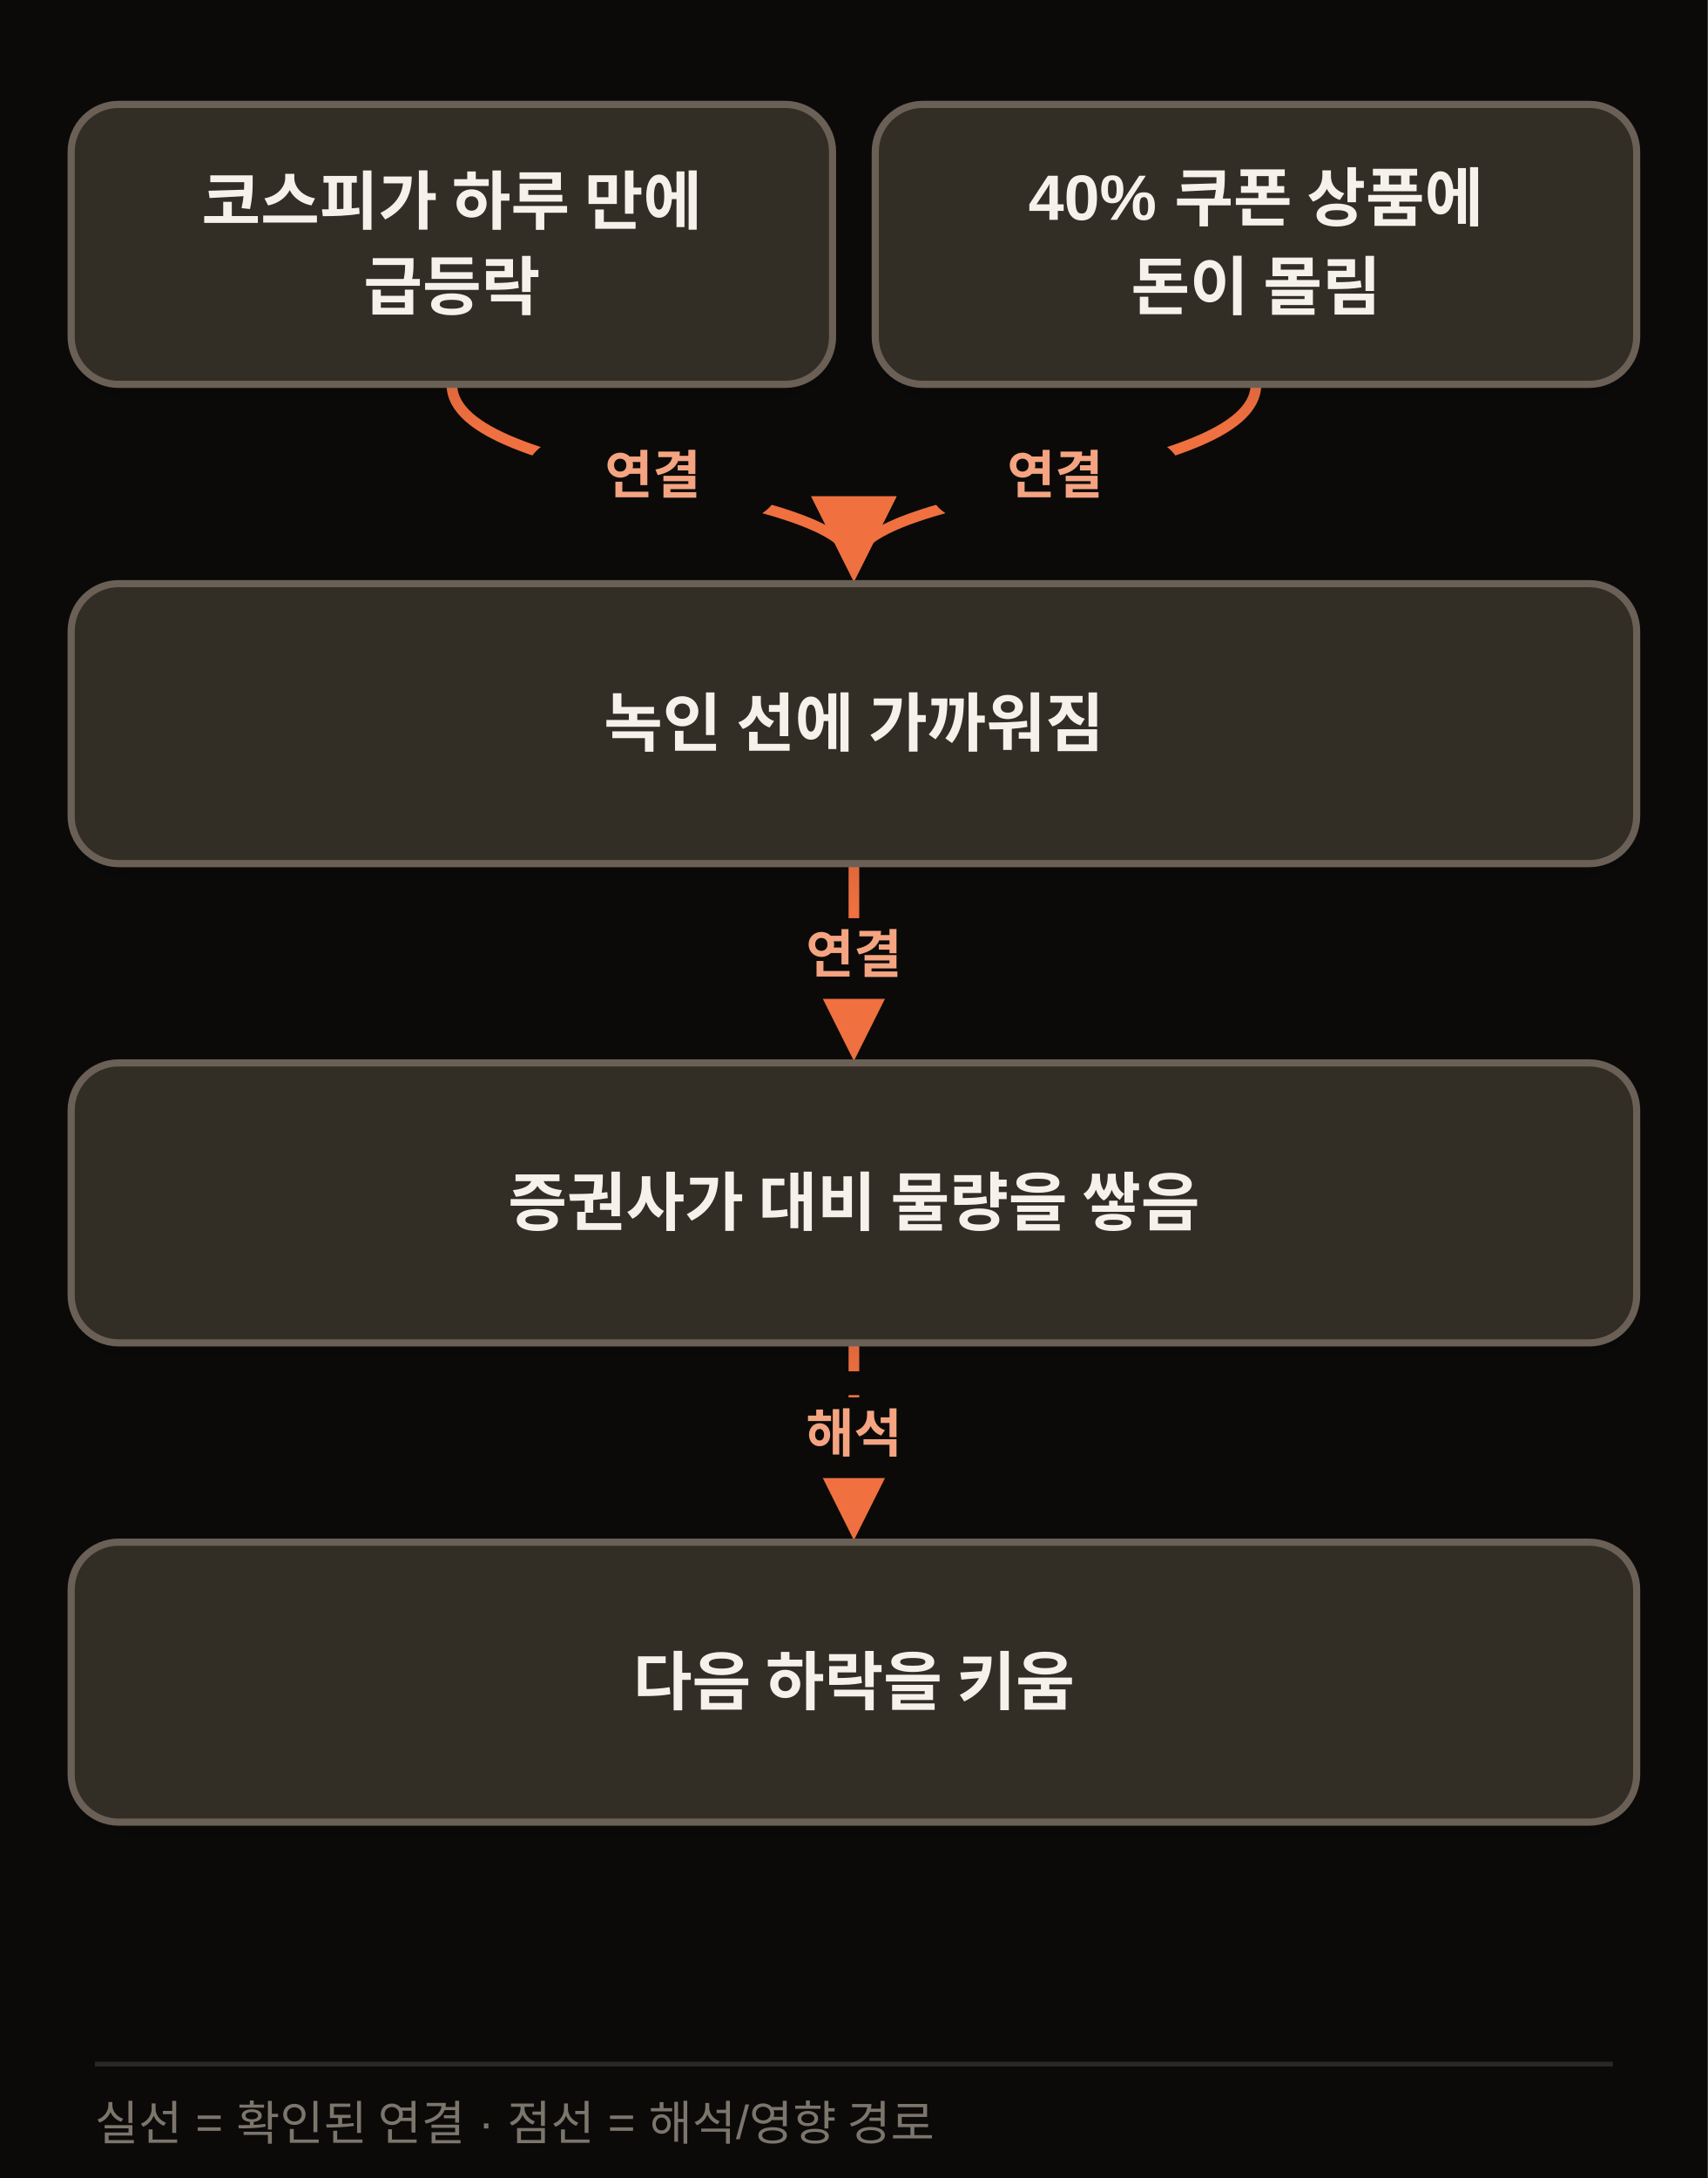
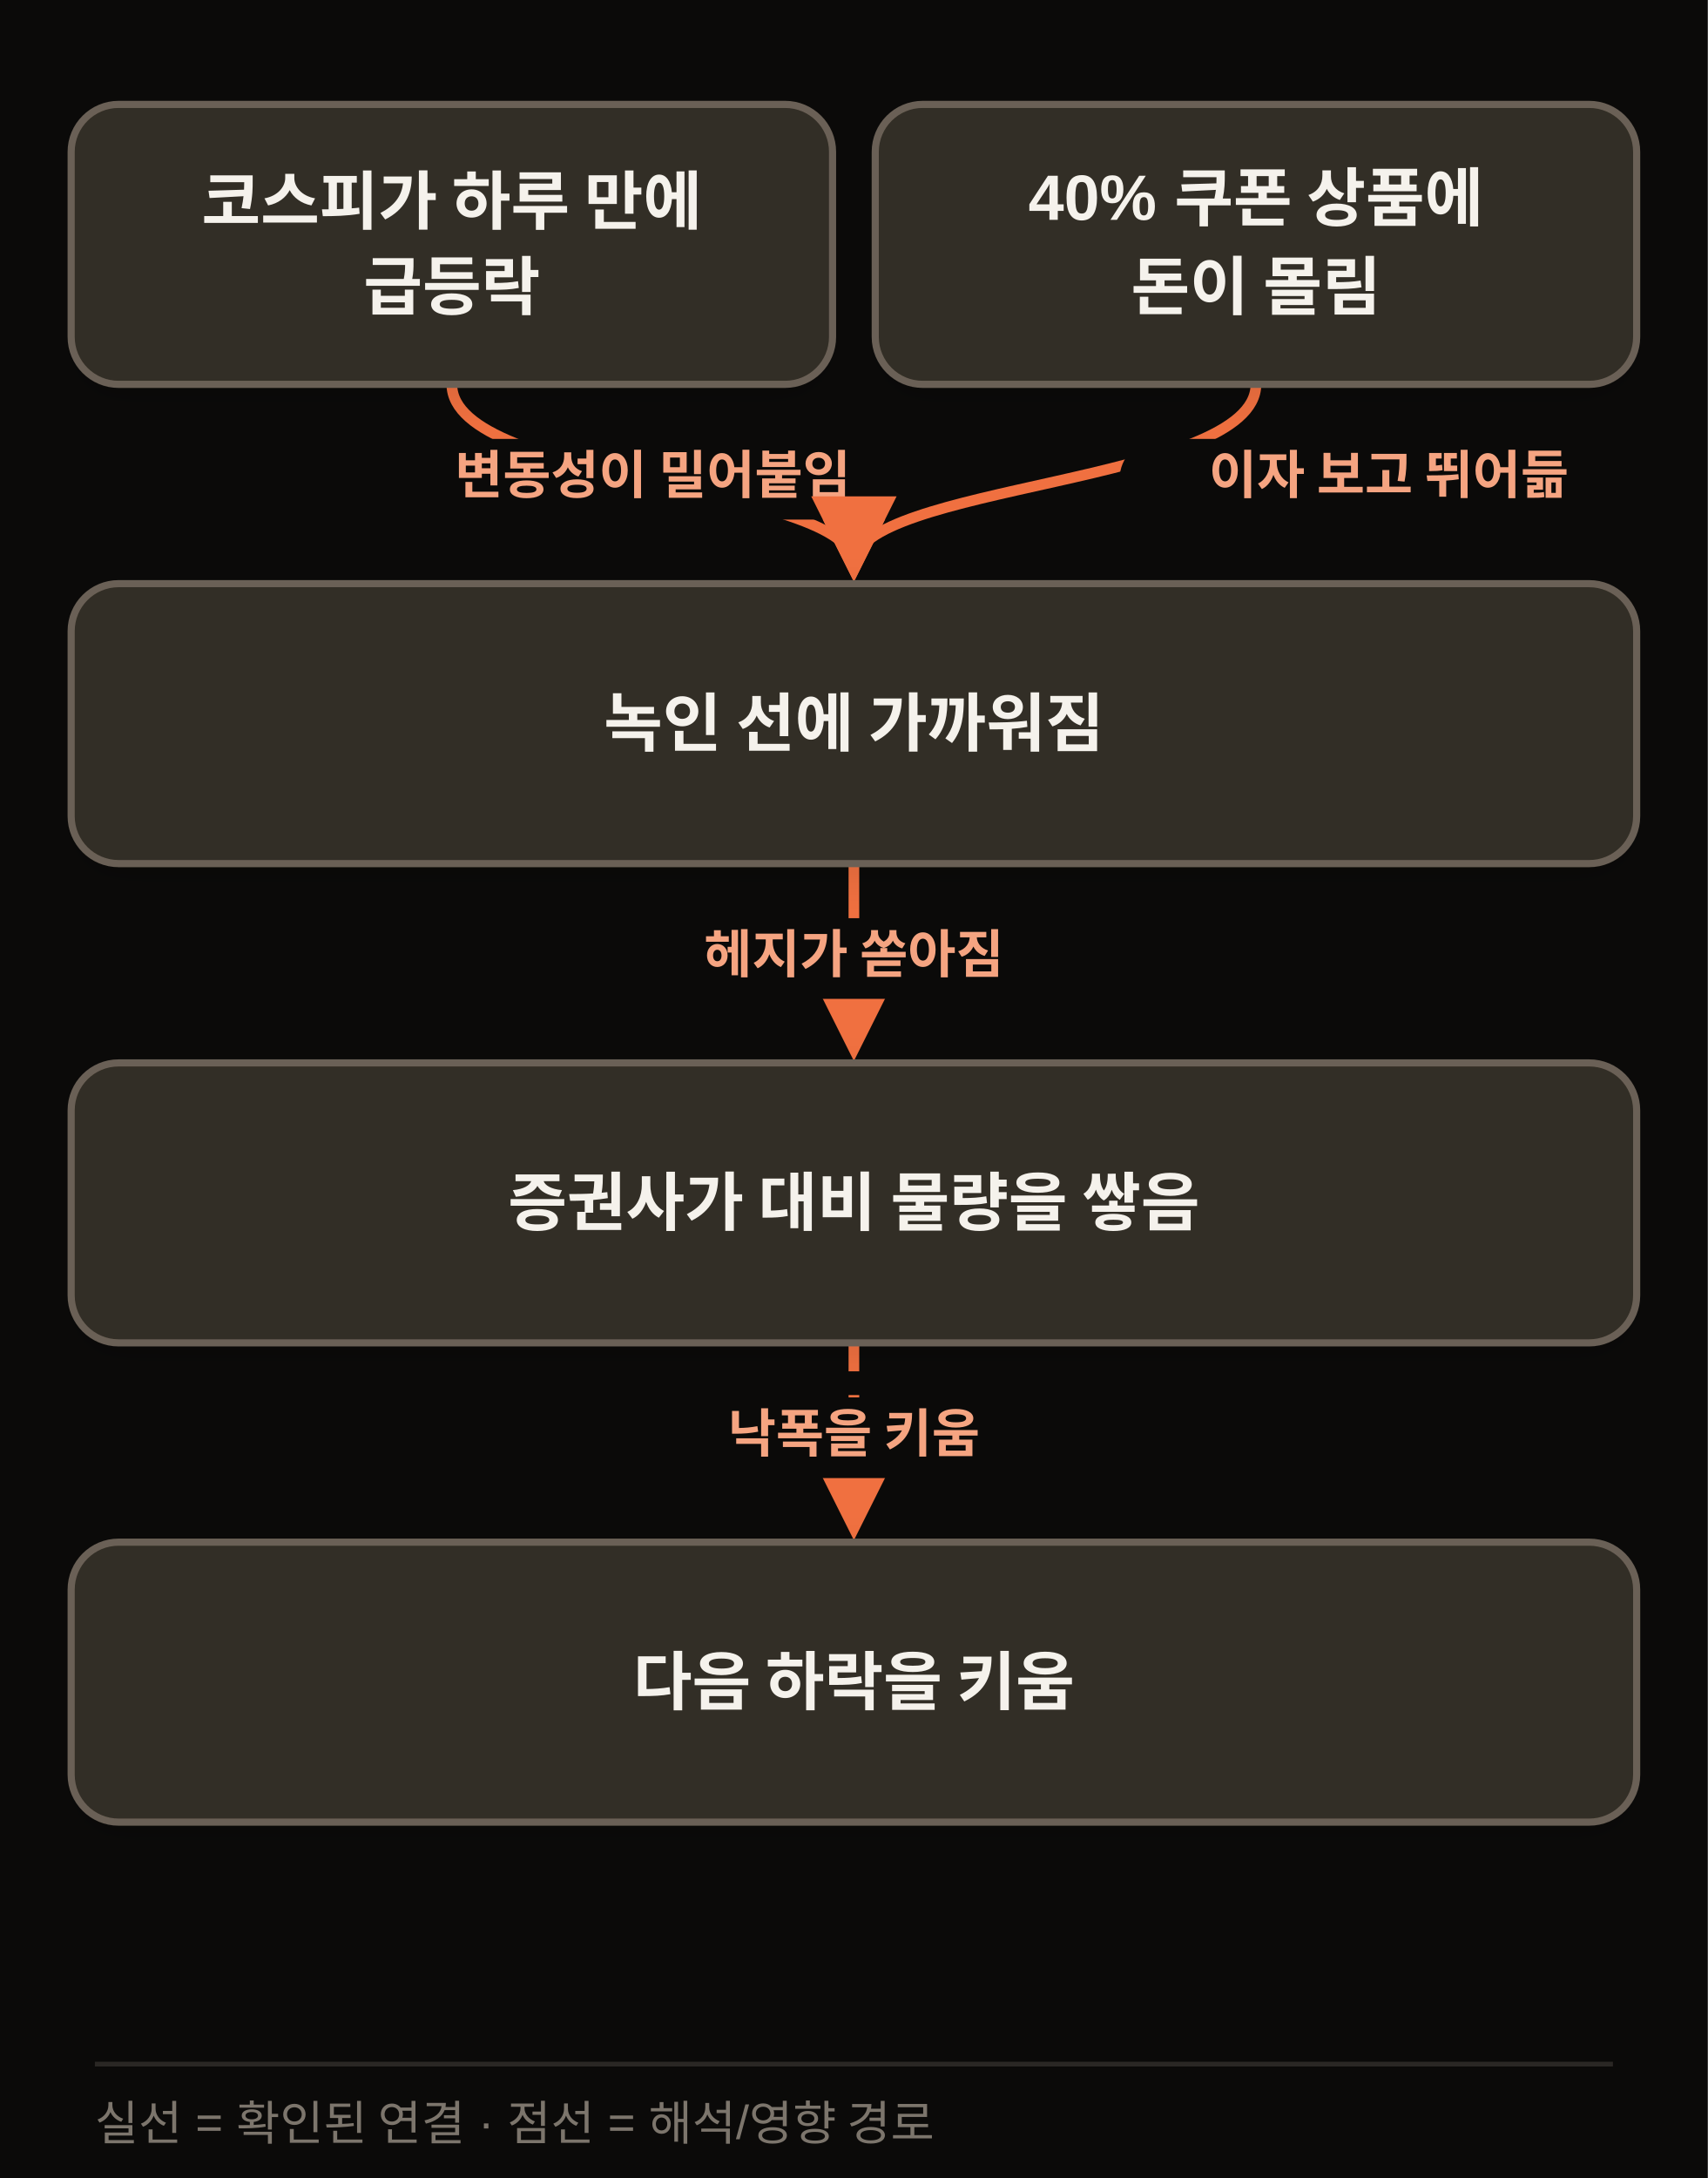
<svg xmlns="http://www.w3.org/2000/svg" width="720" height="918" viewBox="0 0 720 918" class="morning-diagram morning-diagram-mobile" data-mobile-layout="same-topology" data-motion-orientation="TB" data-motion-steps="7">
  <defs>
    <filter id="shadow" x="-20%" y="-20%" width="140%" height="160%">
      <feDropShadow dx="0" dy="6" stdDeviation="8" flood-color="#111111" flood-opacity=".09" />
    </filter>
    <marker id="arrow" viewBox="0 0 10 10" refX="8" refY="5" markerWidth="8" markerHeight="8" orient="auto-start-reverse">
      <path d="M 0 0 L 10 5 L 0 10 z" fill="#F07040" />
    </marker>
  </defs>
  <rect width="720" height="918" fill="#0B0A09" />
  <g class="motion-step motion-edge" data-motion-step="1" data-from="A" data-to="C" style="--motion-delay:1360ms">
    <path d="M 190.5 162.0 C 190.5 204.0, 360.0 204.0, 360.0 238.0" fill="none" stroke="#F07040" stroke-width="4.5" marker-end="url(#arrow)" />
-     <rect x="221.2" y="185.0" width="108" height="34" rx="17" fill="#0B0A09" />
-     <text x="275.2" y="208.0" text-anchor="middle" font-family="Apple SD Gothic Neo,Malgun Gothic,Arial,sans-serif" font-size="22" font-weight="800" fill="#F5A481">연결</text>
+     <rect x="161.8" y="185.0" width="227" height="34" rx="17" fill="#0B0A09" />
+     <text x="275.2" y="208.0" text-anchor="middle" font-family="Apple SD Gothic Neo,Malgun Gothic,Arial,sans-serif" font-size="22" font-weight="800" fill="#F5A481">변동성이 밀어붙임</text>
  </g>
  <g class="motion-step motion-edge" data-motion-step="1" data-from="B" data-to="C" style="--motion-delay:2040ms">
    <path d="M 529.5 162.0 C 529.5 204.0, 360.0 204.0, 360.0 238.0" fill="none" stroke="#F07040" stroke-width="4.5" marker-end="url(#arrow)" />
-     <rect x="390.8" y="185.0" width="108" height="34" rx="17" fill="#0B0A09" />
-     <text x="444.8" y="208.0" text-anchor="middle" font-family="Apple SD Gothic Neo,Malgun Gothic,Arial,sans-serif" font-size="22" font-weight="800" fill="#F5A481">연결</text>
+     <rect x="472.0" y="185.0" width="227" height="34" rx="17" fill="#0B0A09" />
+     <text x="585.5" y="208.0" text-anchor="middle" font-family="Apple SD Gothic Neo,Malgun Gothic,Arial,sans-serif" font-size="22" font-weight="800" fill="#F5A481">이자 보고 뛰어듦</text>
  </g>
  <g class="motion-step motion-edge" data-motion-step="3" data-from="C" data-to="D" style="--motion-delay:3400ms">
-     <path d="M 360.0 364.0 C 360.0 406.0, 360.0 406.0, 360.0 440.0" fill="none" stroke="#F07040" stroke-width="4.5" marker-end="url(#arrow)" />
-     <rect x="306.0" y="387.0" width="108" height="34" rx="17" fill="#0B0A09" />
-     <text x="360.0" y="410.0" text-anchor="middle" font-family="Apple SD Gothic Neo,Malgun Gothic,Arial,sans-serif" font-size="22" font-weight="800" fill="#F5A481">연결</text>
+     <path d="M 360.0 364.0 L 360.0 440.0" fill="none" stroke="#F07040" stroke-width="4.5" marker-end="url(#arrow)" />
+     <rect x="267.5" y="387.0" width="185" height="34" rx="17" fill="#0B0A09" />
+     <text x="360.0" y="410.0" text-anchor="middle" font-family="Apple SD Gothic Neo,Malgun Gothic,Arial,sans-serif" font-size="22" font-weight="800" fill="#F5A481">헤지가 쏟아짐</text>
  </g>
  <g class="motion-step motion-edge" data-motion-step="5" data-from="D" data-to="E" style="--motion-delay:4760ms">
-     <path d="M 360.0 566.0 C 360.0 608.0, 360.0 608.0, 360.0 642.0" fill="none" stroke="#F07040" stroke-width="4.5" stroke-dasharray="12 10" marker-end="url(#arrow)" />
-     <rect x="306.0" y="589.0" width="108" height="34" rx="17" fill="#0B0A09" />
-     <text x="360.0" y="612.0" text-anchor="middle" font-family="Apple SD Gothic Neo,Malgun Gothic,Arial,sans-serif" font-size="22" font-weight="800" fill="#F5A481">해석</text>
+     <path d="M 360.0 566.0 L 360.0 642.0" fill="none" stroke="#F07040" stroke-width="4.5" stroke-dasharray="12 10" marker-end="url(#arrow)" />
+     <rect x="278.0" y="589.0" width="164" height="34" rx="17" fill="#0B0A09" />
+     <text x="360.0" y="612.0" text-anchor="middle" font-family="Apple SD Gothic Neo,Malgun Gothic,Arial,sans-serif" font-size="22" font-weight="800" fill="#F5A481">낙폭을 키움</text>
  </g>
  <g class="motion-step motion-node" data-motion-step="0" style="--motion-delay:0ms;--motion-accent-delay:640ms">
    <rect class="motion-node-shape" x="30.0" y="44.0" width="321.0" height="118.0" rx="20" fill="#332E26" stroke="#6B6156" stroke-width="3" filter="url(#shadow)" />
    <text x="190.5" y="85.0" text-anchor="middle" dominant-baseline="middle" font-family="Apple SD Gothic Neo,Malgun Gothic,Arial,sans-serif" font-size="27" font-weight="800" fill="#F5F2EC">코스피가 하루 만에</text>
    <text x="190.5" y="121.0" text-anchor="middle" dominant-baseline="middle" font-family="Apple SD Gothic Neo,Malgun Gothic,Arial,sans-serif" font-size="27" font-weight="800" fill="#F5F2EC">급등락</text>
  </g>
  <g class="motion-step motion-node" data-motion-step="0" style="--motion-delay:680ms;--motion-accent-delay:1320ms">
    <rect class="motion-node-shape" x="369.0" y="44.0" width="321.0" height="118.0" rx="20" fill="#332E26" stroke="#6B6156" stroke-width="3" filter="url(#shadow)" />
    <text x="529.5" y="85.0" text-anchor="middle" dominant-baseline="middle" font-family="Apple SD Gothic Neo,Malgun Gothic,Arial,sans-serif" font-size="27" font-weight="800" fill="#F5F2EC">40% 쿠폰 상품에</text>
    <text x="529.5" y="121.0" text-anchor="middle" dominant-baseline="middle" font-family="Apple SD Gothic Neo,Malgun Gothic,Arial,sans-serif" font-size="27" font-weight="800" fill="#F5F2EC">돈이 몰림</text>
  </g>
  <g class="motion-step motion-node" data-motion-step="2" style="--motion-delay:2720ms;--motion-accent-delay:3360ms">
    <rect class="motion-node-shape" x="30.0" y="246.0" width="660.0" height="118.0" rx="20" fill="#332E26" stroke="#6B6156" stroke-width="3" filter="url(#shadow)" />
    <text x="360.0" y="305.0" text-anchor="middle" dominant-baseline="middle" font-family="Apple SD Gothic Neo,Malgun Gothic,Arial,sans-serif" font-size="27" font-weight="800" fill="#F5F2EC">녹인 선에 가까워짐</text>
  </g>
  <g class="motion-step motion-node" data-motion-step="4" style="--motion-delay:4080ms;--motion-accent-delay:4720ms">
    <rect class="motion-node-shape" x="30.0" y="448.0" width="660.0" height="118.0" rx="20" fill="#332E26" stroke="#6B6156" stroke-width="3" filter="url(#shadow)" />
    <text x="360.0" y="507.0" text-anchor="middle" dominant-baseline="middle" font-family="Apple SD Gothic Neo,Malgun Gothic,Arial,sans-serif" font-size="27" font-weight="800" fill="#F5F2EC">증권사가 대비 물량을 쌓음</text>
  </g>
  <g class="motion-step motion-node" data-motion-step="6" style="--motion-delay:5440ms;--motion-accent-delay:6080ms">
    <rect class="motion-node-shape" x="30.0" y="650.0" width="660.0" height="118.0" rx="20" fill="#332E26" stroke="#6B6156" stroke-width="3" filter="url(#shadow)" />
    <text x="360.0" y="709.0" text-anchor="middle" dominant-baseline="middle" font-family="Apple SD Gothic Neo,Malgun Gothic,Arial,sans-serif" font-size="27" font-weight="800" fill="#F5F2EC">다음 하락을 키움</text>
  </g>
  <line x1="40" y1="870" x2="680" y2="870" stroke="#2A2724" stroke-width="2" />
  <text x="40" y="902" font-family="Apple SD Gothic Neo,Malgun Gothic,Arial,sans-serif" font-size="20" fill="#7C756C">실선 = 확인된 연결 · 점선 = 해석/영향 경로</text>
</svg>
